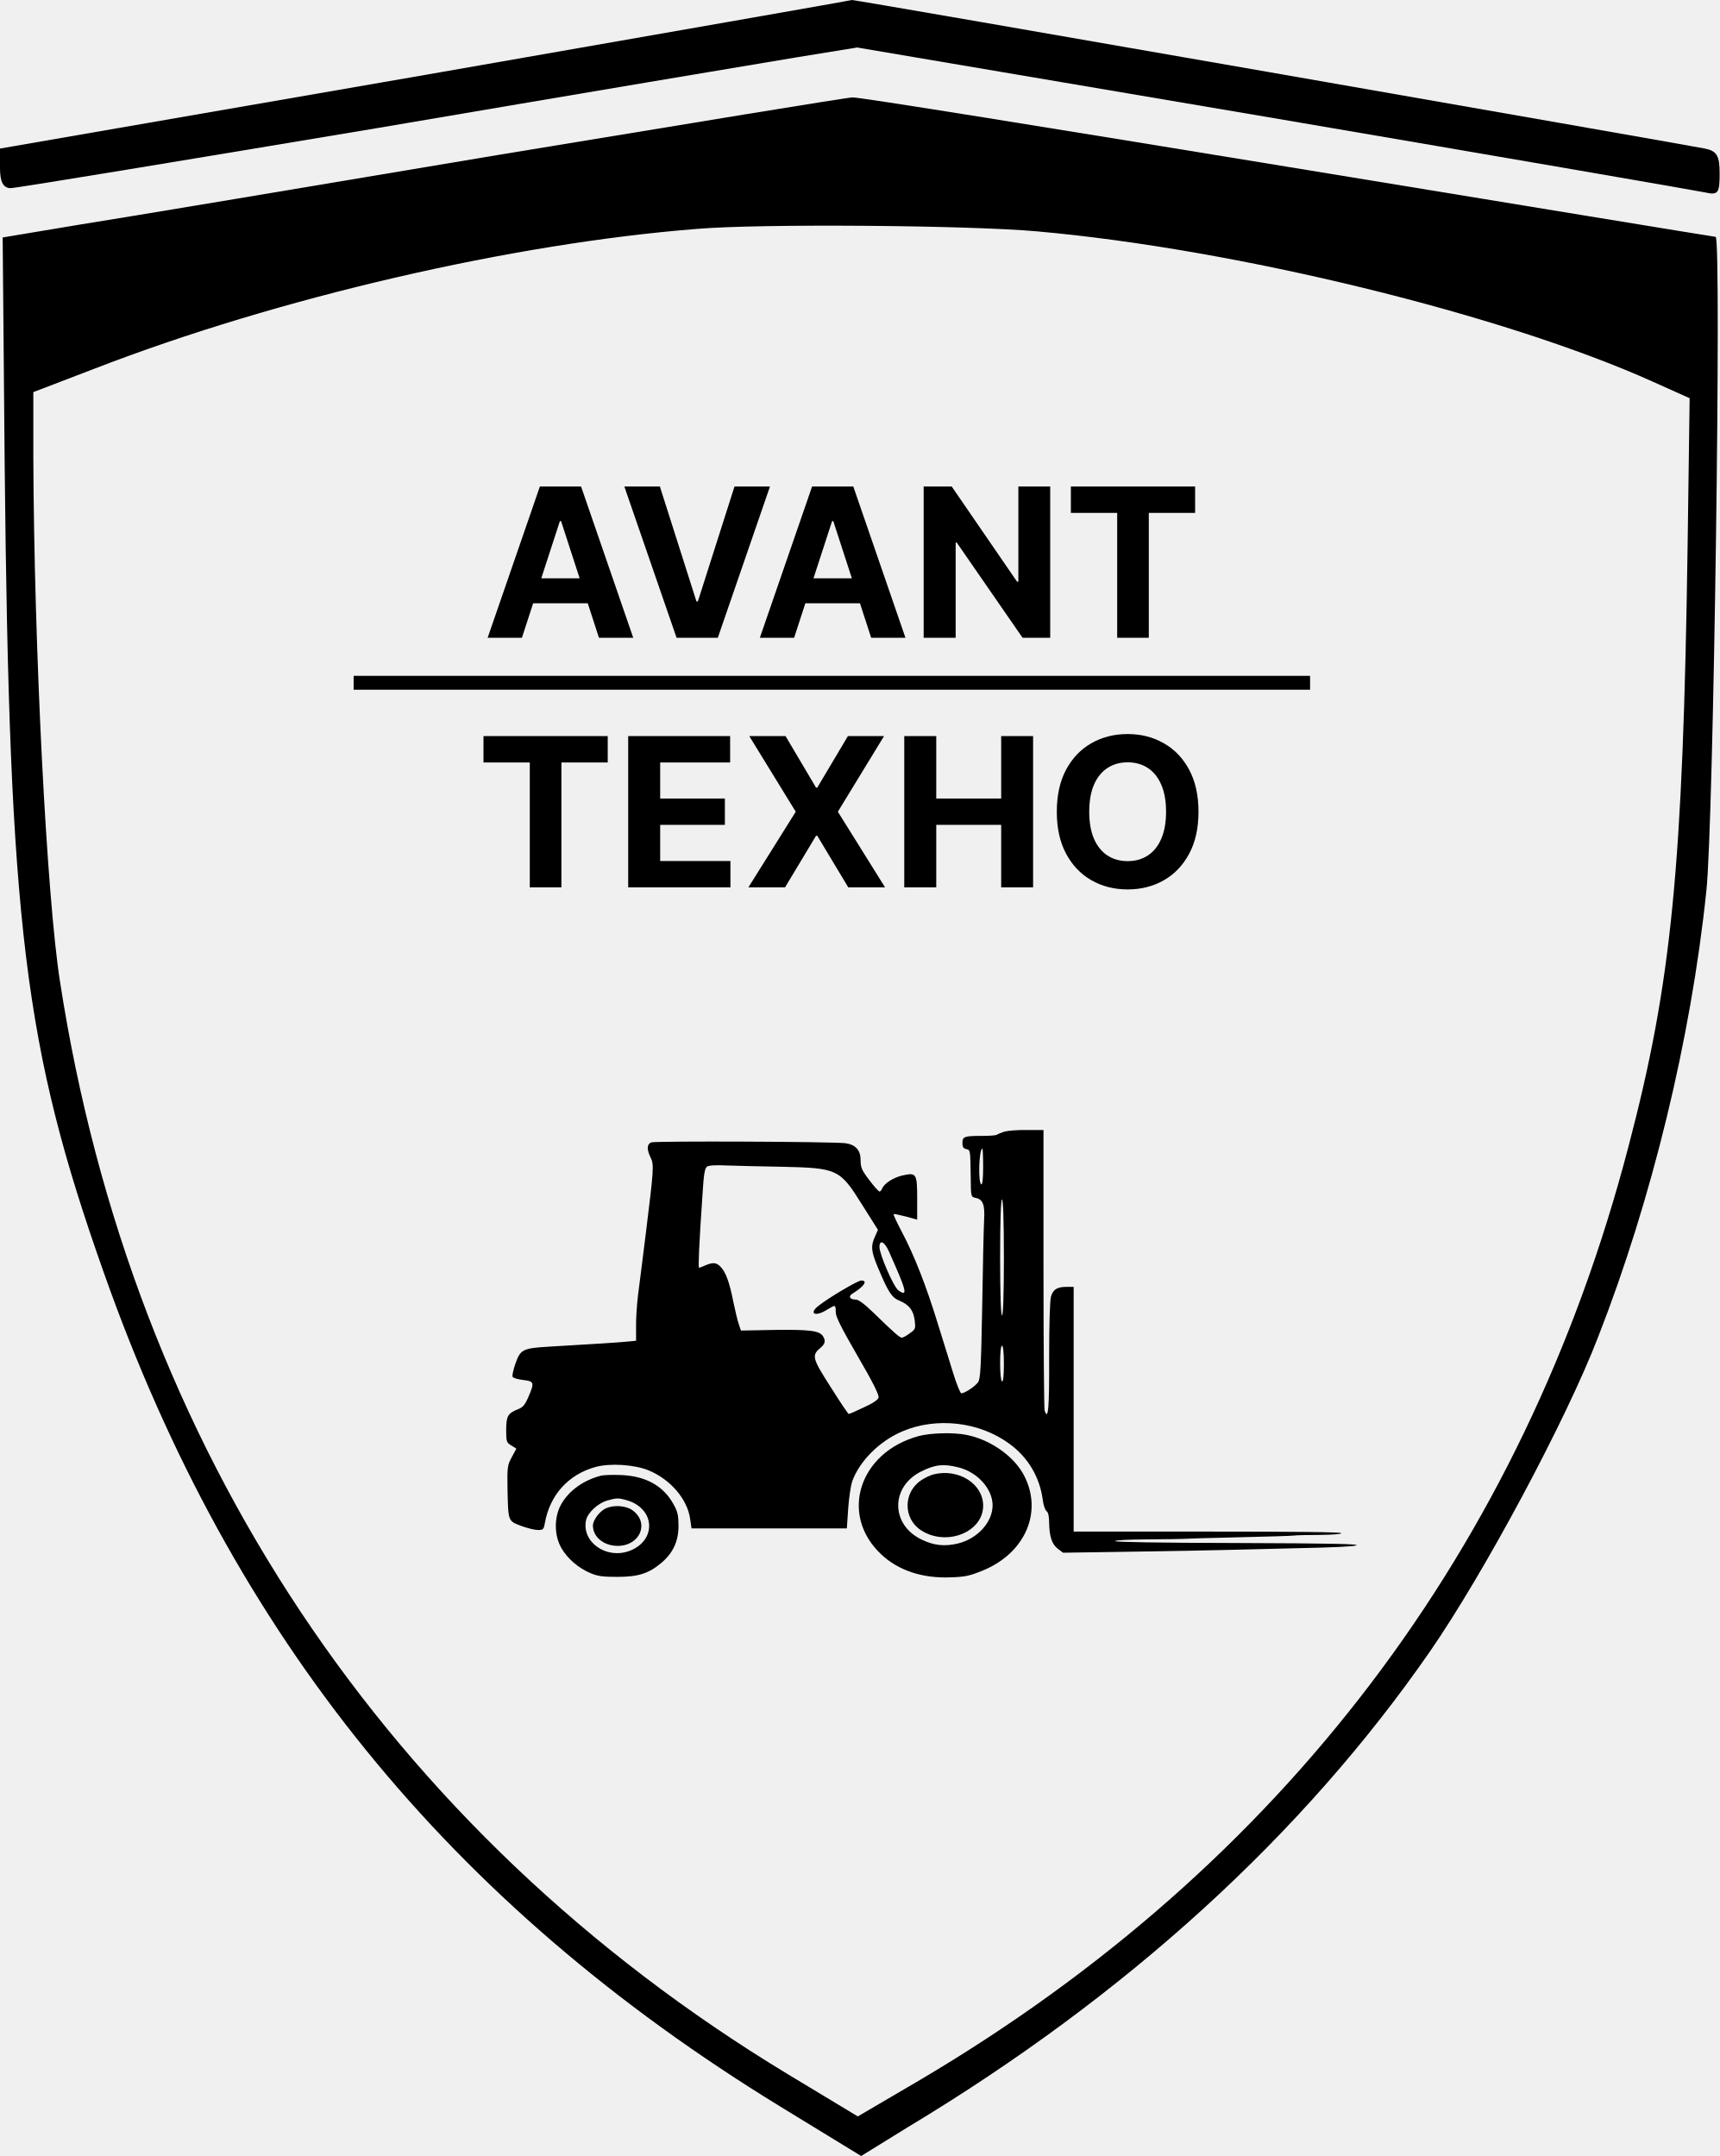
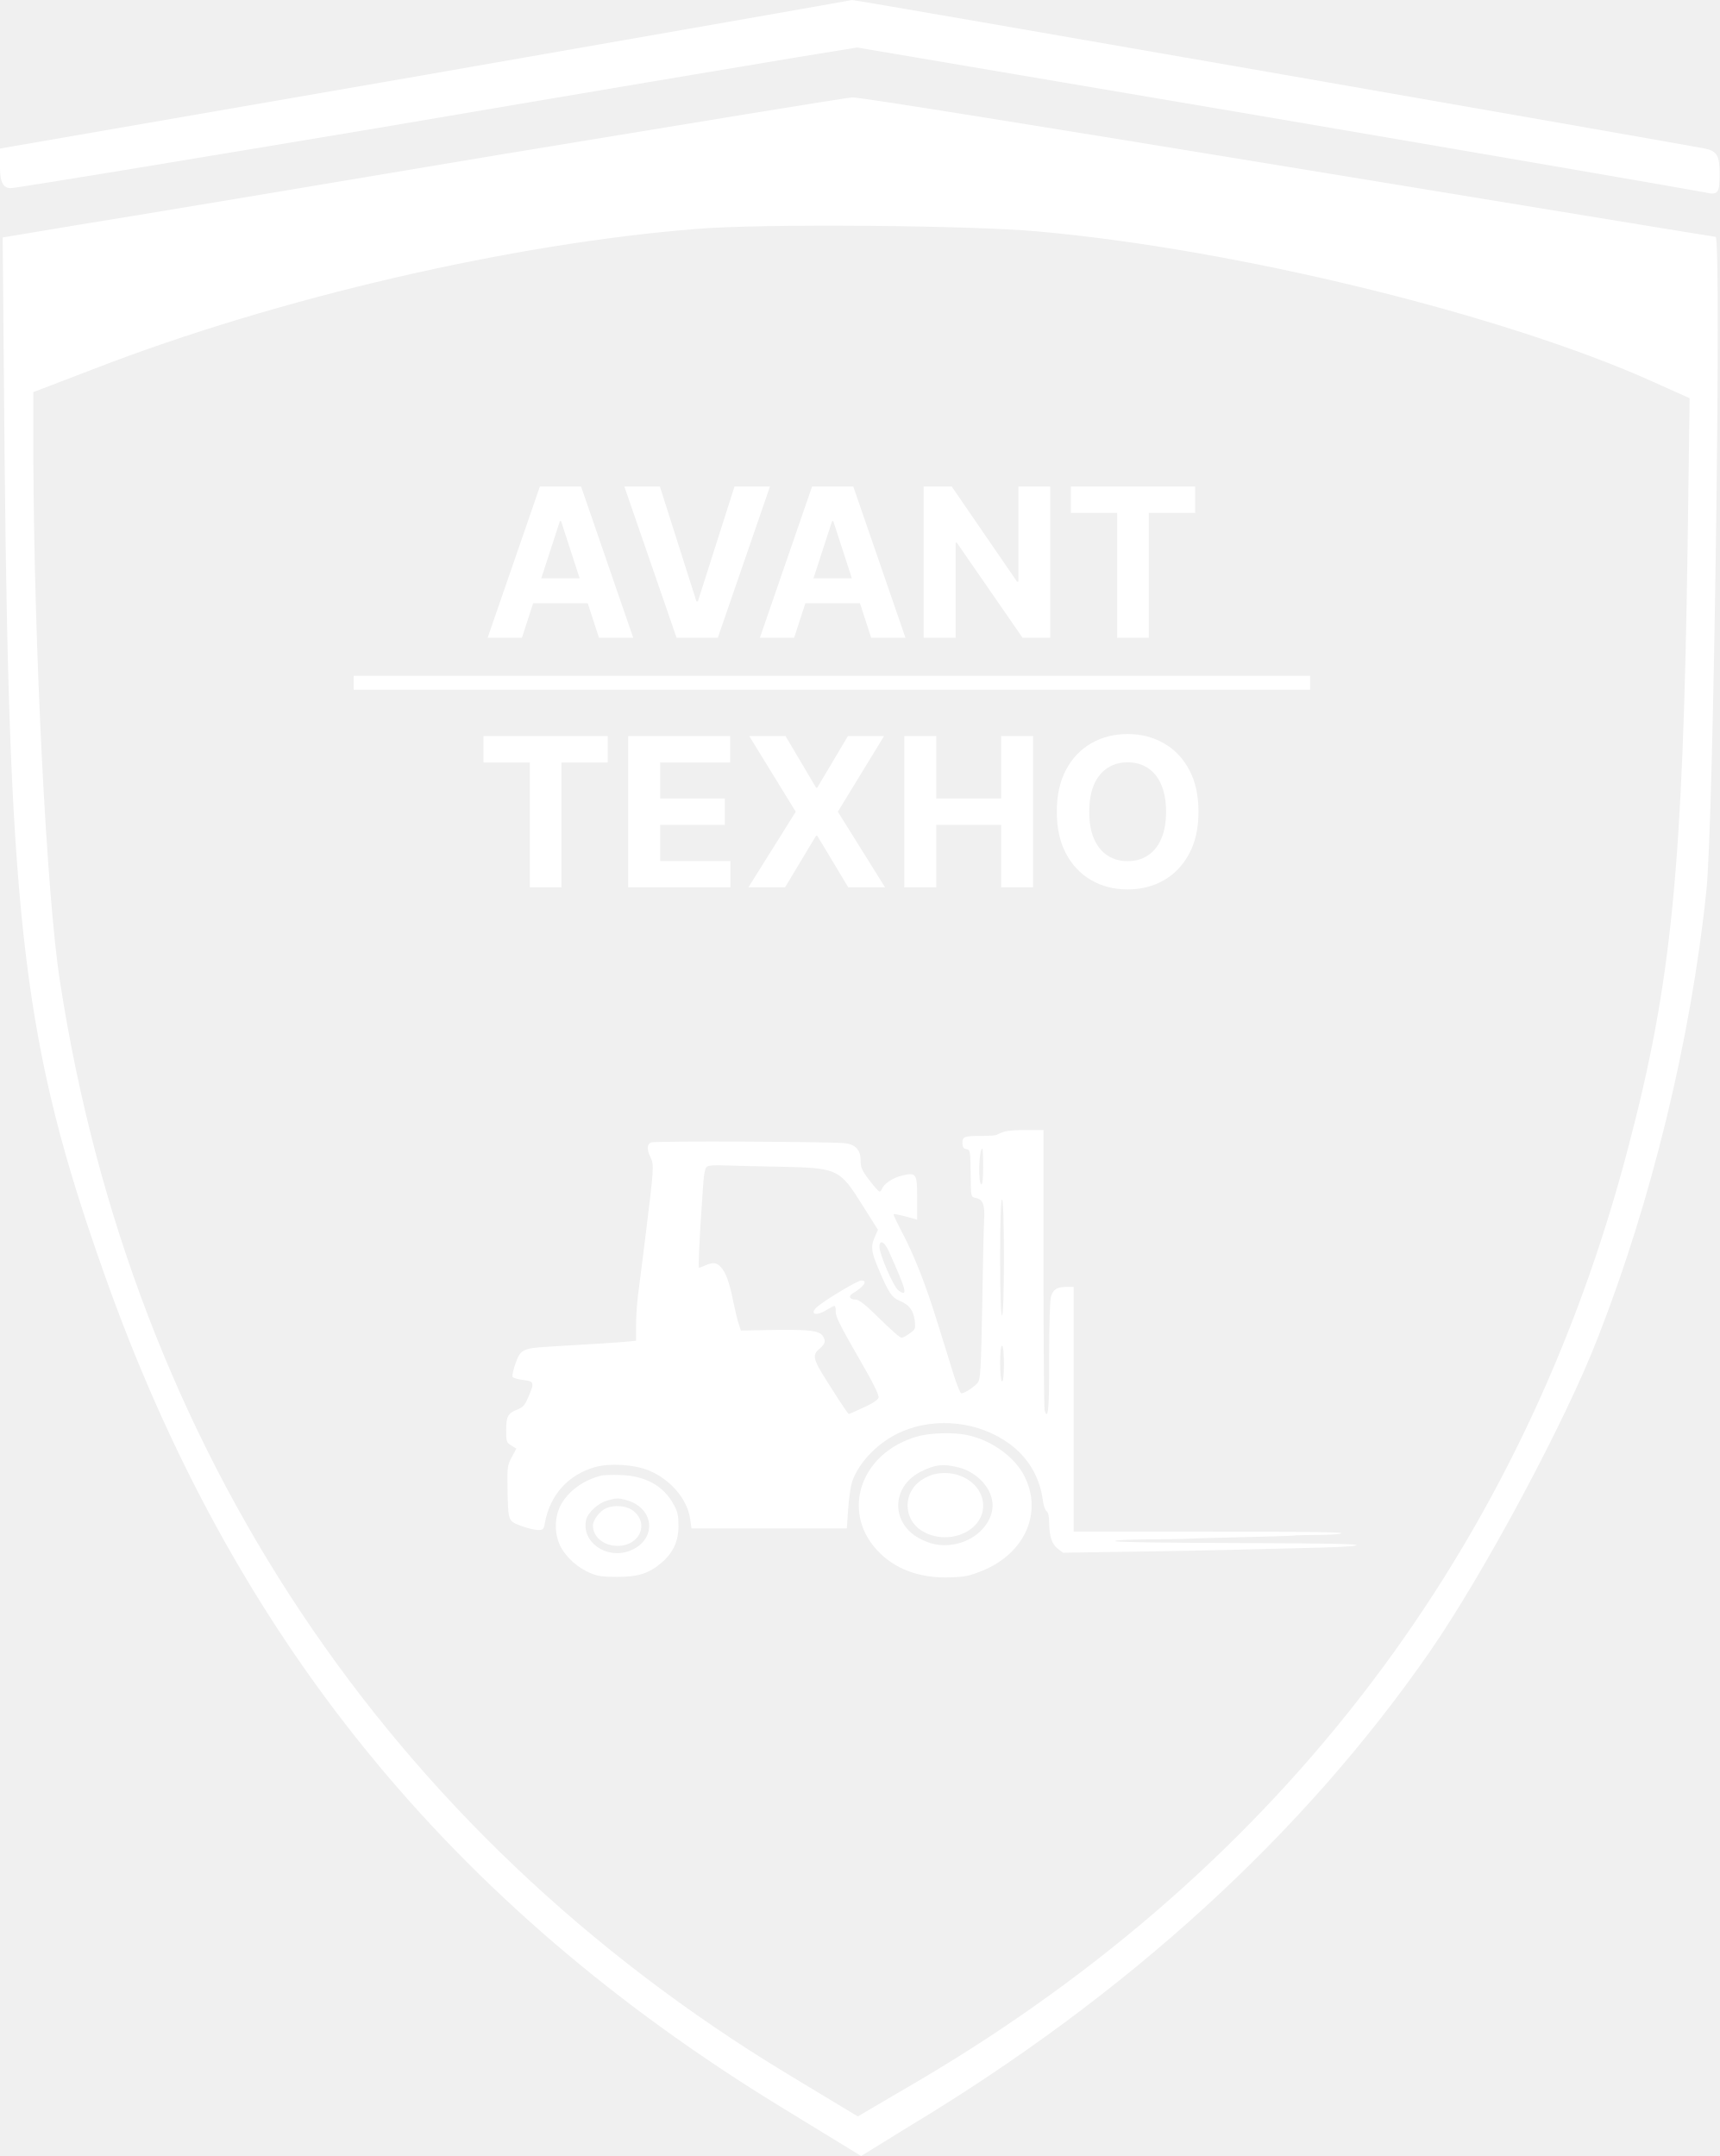
<svg xmlns="http://www.w3.org/2000/svg" width="248" height="311" viewBox="0 0 248 311" fill="none">
  <g clip-path="url(#clip0_526_2)">
-     <path d="M61.327 10.803L0 21.43V24.241C0 26.261 0.481 27.139 1.538 27.139C2.307 27.139 26.242 23.187 54.598 18.444C82.955 13.614 110.158 9.047 114.964 8.256L123.616 6.851L183.693 17.039C216.664 22.66 244.636 27.491 245.885 27.754C247.808 28.193 248 27.842 248 25.031C248 22.484 247.616 21.782 245.885 21.43C241.752 20.64 123.135 -0.088 122.847 0C122.654 0.088 94.971 4.919 61.327 10.803Z" fill="black" />
-     <path d="M72.093 22.308C44.89 26.875 17.591 31.442 11.439 32.409L0.385 34.253L0.673 66.925C1.346 133.499 3.461 151.065 14.996 183.649C33.548 236.17 64.788 274.639 112.562 303.886L124.193 311L131.017 306.784C162.546 287.813 187.923 264.627 206.186 238.278C213.972 227.036 225.892 204.816 230.506 192.783C238.196 173.11 243.867 149.835 246.078 128.581C247.135 119.271 248.289 34.165 247.424 34.165C247.231 34.165 219.451 29.598 185.712 24.065C151.972 18.532 123.712 13.965 122.943 14.053C122.174 14.053 99.296 17.829 72.093 22.308ZM149.569 33.375C178.31 35.922 216.952 45.407 238.388 55.068L243.675 57.44L243.386 78.519C242.713 125.243 241.079 141.755 234.831 165.469C219.74 223.26 184.943 269.106 132.844 299.934L123.712 305.291L113.523 299.143C55.944 264.275 19.033 208.944 8.651 141.579C6.729 129.371 4.903 93.361 4.806 65.783V56.561L13.746 53.136C40.084 42.948 73.823 35.131 100.45 33.023C109.678 32.233 139.957 32.496 149.569 33.375Z" fill="black" />
-     <path d="M51 98.491H188.936" stroke="black" stroke-width="2" />
-     <path d="M75.27 92H70.326L77.858 70.182H83.803L91.324 92H86.381L80.916 75.167H80.745L75.27 92ZM74.961 83.424H86.637V87.025H74.961V83.424ZM95.168 70.182L100.441 86.758H100.643L105.927 70.182H111.041L103.52 92H97.575L90.043 70.182H95.168ZM114.527 92H109.584L117.116 70.182H123.061L130.582 92H125.639L120.174 75.167H120.003L114.527 92ZM114.218 83.424H125.895V87.025H114.218V83.424ZM151.457 70.182V92H147.473L137.981 78.268H137.821V92H133.208V70.182H137.256L146.674 83.903H146.866V70.182H151.457ZM154.438 73.985V70.182H172.357V73.985H165.677V92H161.117V73.985H154.438ZM69.726 109.985V106.182H87.645V109.985H80.965V128H76.406V109.985H69.726ZM90.596 128V106.182H105.298V109.985H95.209V115.184H104.541V118.987H95.209V124.197H105.34V128H90.596ZM113.29 106.182L117.69 113.618H117.861L122.282 106.182H127.491L120.833 117.091L127.64 128H122.335L117.861 120.553H117.69L113.216 128H107.932L114.76 117.091L108.059 106.182H113.29ZM130.41 128V106.182H135.023V115.184H144.388V106.182H148.99V128H144.388V118.987H135.023V128H130.41ZM172.843 117.091C172.843 119.47 172.392 121.494 171.49 123.163C170.595 124.832 169.373 126.107 167.825 126.988C166.284 127.862 164.551 128.298 162.626 128.298C160.687 128.298 158.947 127.858 157.406 126.977C155.865 126.097 154.647 124.822 153.752 123.153C152.857 121.484 152.41 119.463 152.41 117.091C152.41 114.712 152.857 112.688 153.752 111.018C154.647 109.349 155.865 108.078 157.406 107.205C158.947 106.324 160.687 105.884 162.626 105.884C164.551 105.884 166.284 106.324 167.825 107.205C169.373 108.078 170.595 109.349 171.49 111.018C172.392 112.688 172.843 114.712 172.843 117.091ZM168.166 117.091C168.166 115.55 167.935 114.25 167.474 113.192C167.019 112.134 166.376 111.331 165.545 110.784C164.714 110.237 163.741 109.964 162.626 109.964C161.511 109.964 160.538 110.237 159.707 110.784C158.876 111.331 158.23 112.134 157.768 113.192C157.314 114.25 157.086 115.55 157.086 117.091C157.086 118.632 157.314 119.932 157.768 120.99C158.23 122.048 158.876 122.851 159.707 123.398C160.538 123.945 161.511 124.218 162.626 124.218C163.741 124.218 164.714 123.945 165.545 123.398C166.376 122.851 167.019 122.048 167.474 120.99C167.935 119.932 168.166 118.632 168.166 117.091Z" fill="black" />
-     <path d="M144.86 163.233C144.398 163.393 143.909 163.576 143.8 163.668C143.691 163.783 142.712 163.852 141.625 163.852C139.069 163.852 138.797 163.943 138.797 164.883C138.797 165.433 138.933 165.662 139.341 165.754C139.939 165.892 139.939 165.754 139.994 169.811C140.021 172.631 140.021 172.654 140.7 172.791C141.761 172.998 142.06 173.8 141.924 176.001C141.87 177.078 141.734 182.648 141.652 188.379C141.489 197.112 141.407 198.9 141.054 199.382C140.646 199.978 139.123 200.986 138.634 200.986C138.498 200.986 137.982 199.725 137.492 198.167C137.03 196.631 135.997 193.353 135.235 190.9C133.55 185.399 131.837 181.066 130.097 177.766C129.363 176.367 128.792 175.175 128.873 175.129C128.928 175.084 129.716 175.244 130.613 175.473L132.272 175.932V172.906C132.272 169.284 132.163 169.101 130.151 169.559C128.846 169.857 127.514 170.705 127.215 171.462C127.133 171.691 126.97 171.874 126.834 171.874C126.725 171.874 126.046 171.141 125.366 170.224C124.278 168.803 124.115 168.413 124.115 167.359C124.115 165.892 123.381 165.112 121.913 164.906C120.037 164.677 94.425 164.562 93.908 164.791C93.283 165.066 93.256 165.8 93.827 166.969C94.343 168.001 94.289 168.597 93.12 178.064C92.685 181.525 92.195 185.49 92.005 186.889C91.842 188.264 91.706 190.304 91.733 191.405V193.399L90.591 193.513C89.531 193.628 85.289 193.903 79.254 194.247C75.42 194.476 75.066 194.637 74.359 196.631C74.033 197.548 73.843 198.419 73.924 198.602C74.006 198.763 74.659 198.969 75.447 199.061C77.051 199.244 77.106 199.427 76.181 201.559C75.692 202.682 75.42 203.003 74.659 203.301C73.245 203.851 73 204.31 73 206.281C73 207.955 73.054 208.092 73.734 208.505L74.468 208.963L73.816 210.178C73.19 211.324 73.136 211.599 73.19 214.74C73.299 219.508 73.245 219.37 75.148 220.104C76.018 220.425 77.106 220.7 77.568 220.7C78.329 220.7 78.411 220.631 78.574 219.714C79.308 215.634 81.945 212.723 85.833 211.622C87.954 211.026 91.489 211.255 93.555 212.104C96.709 213.41 99.156 216.276 99.536 219.141L99.727 220.47H110.929H122.13L122.321 217.628C122.429 216.069 122.701 214.304 122.892 213.708C123.952 210.751 126.834 207.886 130.097 206.488C135.072 204.356 141.271 205.089 145.594 208.276C148.259 210.224 149.945 213.066 150.38 216.321C150.461 217.078 150.733 217.834 150.923 217.972C151.168 218.132 151.304 218.728 151.304 219.645C151.331 221.639 151.712 222.786 152.582 223.427L153.316 223.978L163.947 223.817C169.765 223.725 175.829 223.611 177.405 223.565C178.982 223.519 183.55 223.404 187.574 223.313C192.169 223.221 195.16 223.084 195.595 222.923C196.139 222.717 192.251 222.625 178.575 222.579C167.047 222.556 160.82 222.442 160.82 222.304C160.82 222.167 162.642 222.075 165.578 222.052C168.188 222.029 170.418 222.006 170.554 221.983C170.663 221.96 174.224 221.846 178.439 221.754C182.68 221.662 186.351 221.548 186.595 221.502C186.867 221.456 188.499 221.41 190.266 221.41C192.196 221.387 193.447 221.296 193.447 221.158C193.447 220.998 186.84 220.929 174.143 220.929H154.839V203.278V185.628H153.86C152.473 185.628 151.902 185.972 151.576 187.003C151.413 187.554 151.304 190.923 151.304 195.874C151.331 203.164 151.168 205.043 150.652 203.462C150.57 203.164 150.488 193.949 150.488 182.969V163.003H148.123C146.791 162.98 145.35 163.095 144.86 163.233ZM141.788 168.344C141.788 170.041 141.679 170.935 141.516 170.843C141.027 170.591 141.19 165.685 141.679 165.685C141.734 165.685 141.788 166.877 141.788 168.344ZM112.56 168.299C120.825 168.482 121.097 168.597 124.36 173.823L126.617 177.399L126.182 178.384C125.556 179.737 125.638 180.516 126.589 182.786C128.112 186.43 128.601 187.164 129.716 187.622C131.103 188.195 131.728 188.998 131.918 190.465C132.054 191.68 132.027 191.748 131.184 192.344C130.722 192.688 130.206 192.963 130.07 192.963C129.77 192.963 129.009 192.321 126.073 189.456C124.632 188.058 123.816 187.462 123.408 187.462C122.565 187.462 122.294 187.003 122.919 186.614C124.632 185.559 125.203 184.711 124.197 184.711C123.707 184.711 119.493 187.21 118.079 188.333C116.584 189.479 117.535 190.006 119.221 188.952C119.738 188.631 120.227 188.379 120.336 188.379C120.472 188.379 120.553 188.768 120.526 189.227C120.499 189.892 121.26 191.405 123.68 195.599C125.91 199.427 126.807 201.238 126.698 201.605C126.617 201.926 125.882 202.43 124.55 203.026C123.463 203.553 122.484 203.966 122.402 203.966C122.321 203.966 121.152 202.247 119.819 200.115C117.155 195.966 117.019 195.508 118.297 194.453C119.004 193.857 119.112 193.399 118.677 192.734C118.188 191.955 116.747 191.771 111.663 191.84L106.85 191.932L106.551 191.015C106.361 190.511 106.035 189.066 105.763 187.806C105.219 185.009 104.675 183.542 103.968 182.786C103.343 182.098 102.826 182.052 101.712 182.533C101.304 182.717 100.869 182.877 100.814 182.877C100.678 182.877 100.814 179.531 101.304 172.448C101.494 169.33 101.63 168.505 101.983 168.276C102.255 168.092 103.234 168.046 104.757 168.115C106.062 168.161 109.569 168.253 112.56 168.299ZM144.779 181.387C144.779 186.82 144.67 189.754 144.507 189.754C144.344 189.754 144.235 186.82 144.235 181.387C144.235 175.955 144.344 173.021 144.507 173.021C144.67 173.021 144.779 175.955 144.779 181.387ZM128.194 180.516C130.749 186.224 130.994 187.118 129.58 186.155C128.9 185.697 126.834 180.952 126.834 179.874C126.834 178.751 127.568 179.095 128.194 180.516ZM144.779 196.768C144.779 198.465 144.67 199.359 144.507 199.267C144.344 199.175 144.235 198.052 144.235 196.608C144.235 195.095 144.344 194.109 144.507 194.109C144.67 194.109 144.779 195.141 144.779 196.768Z" fill="black" />
-     <path d="M132.489 207.152C123.871 209.49 121.016 218.522 127.079 224.206C129.553 226.544 133.033 227.691 137.084 227.53C139.178 227.461 139.803 227.324 141.625 226.59C147.987 224.046 150.57 217.811 147.471 212.447C145.921 209.834 142.658 207.61 139.314 206.969C137.438 206.602 134.23 206.693 132.489 207.152ZM138.226 211.668C140.972 212.355 143.148 214.762 143.148 217.146C143.148 219.576 140.972 221.96 138.145 222.648C136.242 223.106 134.692 222.946 132.897 222.075C128.465 219.943 128.411 214.51 132.789 212.287C134.828 211.255 136.051 211.118 138.226 211.668Z" fill="black" />
-     <path d="M134.637 212.676C134.202 212.791 133.441 213.135 132.925 213.478C130.233 215.198 130.206 219.072 132.87 220.768C136.541 223.106 141.788 220.997 141.788 217.192C141.788 214.029 138.226 211.782 134.637 212.676Z" fill="black" />
-     <path d="M86.595 212.882C84.039 213.57 82 215.083 80.912 217.031C79.906 218.842 79.906 221.432 80.939 223.266C81.782 224.779 83.414 226.2 85.181 226.934C86.241 227.369 86.894 227.461 89.042 227.461C92.032 227.461 93.555 226.98 95.377 225.444C97.062 224.023 97.851 222.326 97.851 220.126C97.851 218.636 97.742 218.063 97.144 217.008C95.676 214.303 93.066 212.882 89.45 212.768C88.253 212.722 86.975 212.768 86.595 212.882ZM90.483 216.435C94.534 217.673 94.697 222.258 90.755 223.725C87.41 224.962 83.822 222.395 84.528 219.255C84.773 218.2 86.214 216.848 87.546 216.458C88.906 216.068 89.178 216.045 90.483 216.435Z" fill="black" />
-     <path d="M87.411 217.559C86.514 217.948 85.508 219.255 85.508 220.057C85.508 221.708 87.085 222.991 89.07 222.991C92.332 222.991 93.719 219.645 91.19 217.834C90.266 217.192 88.58 217.054 87.411 217.559Z" fill="black" />
+     <path d="M61.327 10.803L0 21.43V24.241C0 26.261 0.481 27.139 1.538 27.139C2.307 27.139 26.242 23.187 54.598 18.444C82.955 13.614 110.158 9.047 114.964 8.256L123.616 6.851L183.693 17.039C216.664 22.66 244.636 27.491 245.885 27.754C247.808 28.193 248 27.842 248 25.031C248 22.484 247.616 21.782 245.885 21.43C241.752 20.64 123.135 -0.088 122.847 0C122.654 0.088 94.971 4.919 61.327 10.803Z" fill="#ffffff" />
+     <path d="M72.093 22.308C44.89 26.875 17.591 31.442 11.439 32.409L0.385 34.253L0.673 66.925C1.346 133.499 3.461 151.065 14.996 183.649C33.548 236.17 64.788 274.639 112.562 303.886L124.193 311L131.017 306.784C162.546 287.813 187.923 264.627 206.186 238.278C213.972 227.036 225.892 204.816 230.506 192.783C238.196 173.11 243.867 149.835 246.078 128.581C247.135 119.271 248.289 34.165 247.424 34.165C247.231 34.165 219.451 29.598 185.712 24.065C151.972 18.532 123.712 13.965 122.943 14.053C122.174 14.053 99.296 17.829 72.093 22.308ZM149.569 33.375C178.31 35.922 216.952 45.407 238.388 55.068L243.675 57.44L243.386 78.519C242.713 125.243 241.079 141.755 234.831 165.469C219.74 223.26 184.943 269.106 132.844 299.934L123.712 305.291L113.523 299.143C55.944 264.275 19.033 208.944 8.651 141.579C6.729 129.371 4.903 93.361 4.806 65.783V56.561L13.746 53.136C40.084 42.948 73.823 35.131 100.45 33.023C109.678 32.233 139.957 32.496 149.569 33.375Z" fill="#ffffff" />
+     <path d="M51 98.491H188.936" stroke="#ffffff" stroke-width="2" />
+     <path d="M75.27 92H70.326L77.858 70.182H83.803L91.324 92H86.381L80.916 75.167H80.745L75.27 92ZM74.961 83.424H86.637V87.025H74.961V83.424ZM95.168 70.182L100.441 86.758H100.643L105.927 70.182H111.041L103.52 92H97.575L90.043 70.182H95.168ZM114.527 92H109.584L117.116 70.182H123.061L130.582 92H125.639L120.174 75.167H120.003L114.527 92ZM114.218 83.424H125.895V87.025H114.218V83.424ZM151.457 70.182V92H147.473L137.981 78.268H137.821V92H133.208V70.182H137.256L146.674 83.903H146.866V70.182H151.457ZM154.438 73.985V70.182H172.357V73.985H165.677V92H161.117V73.985H154.438ZM69.726 109.985V106.182H87.645V109.985H80.965V128H76.406V109.985H69.726ZM90.596 128V106.182H105.298V109.985H95.209V115.184H104.541V118.987H95.209V124.197H105.34V128H90.596ZM113.29 106.182L117.69 113.618H117.861L122.282 106.182H127.491L120.833 117.091L127.64 128H122.335L117.861 120.553H117.69L113.216 128H107.932L114.76 117.091L108.059 106.182H113.29ZM130.41 128V106.182H135.023V115.184H144.388V106.182H148.99V128H144.388V118.987H135.023V128H130.41ZM172.843 117.091C172.843 119.47 172.392 121.494 171.49 123.163C170.595 124.832 169.373 126.107 167.825 126.988C166.284 127.862 164.551 128.298 162.626 128.298C160.687 128.298 158.947 127.858 157.406 126.977C155.865 126.097 154.647 124.822 153.752 123.153C152.857 121.484 152.41 119.463 152.41 117.091C152.41 114.712 152.857 112.688 153.752 111.018C154.647 109.349 155.865 108.078 157.406 107.205C158.947 106.324 160.687 105.884 162.626 105.884C164.551 105.884 166.284 106.324 167.825 107.205C169.373 108.078 170.595 109.349 171.49 111.018C172.392 112.688 172.843 114.712 172.843 117.091ZM168.166 117.091C168.166 115.55 167.935 114.25 167.474 113.192C167.019 112.134 166.376 111.331 165.545 110.784C164.714 110.237 163.741 109.964 162.626 109.964C161.511 109.964 160.538 110.237 159.707 110.784C158.876 111.331 158.23 112.134 157.768 113.192C157.314 114.25 157.086 115.55 157.086 117.091C157.086 118.632 157.314 119.932 157.768 120.99C158.23 122.048 158.876 122.851 159.707 123.398C160.538 123.945 161.511 124.218 162.626 124.218C163.741 124.218 164.714 123.945 165.545 123.398C166.376 122.851 167.019 122.048 167.474 120.99C167.935 119.932 168.166 118.632 168.166 117.091Z" fill="#ffffff" />
+     <path d="M144.86 163.233C144.398 163.393 143.909 163.576 143.8 163.668C143.691 163.783 142.712 163.852 141.625 163.852C139.069 163.852 138.797 163.943 138.797 164.883C138.797 165.433 138.933 165.662 139.341 165.754C139.939 165.892 139.939 165.754 139.994 169.811C140.021 172.631 140.021 172.654 140.7 172.791C141.761 172.998 142.06 173.8 141.924 176.001C141.87 177.078 141.734 182.648 141.652 188.379C141.489 197.112 141.407 198.9 141.054 199.382C140.646 199.978 139.123 200.986 138.634 200.986C138.498 200.986 137.982 199.725 137.492 198.167C137.03 196.631 135.997 193.353 135.235 190.9C133.55 185.399 131.837 181.066 130.097 177.766C129.363 176.367 128.792 175.175 128.873 175.129C128.928 175.084 129.716 175.244 130.613 175.473L132.272 175.932V172.906C132.272 169.284 132.163 169.101 130.151 169.559C128.846 169.857 127.514 170.705 127.215 171.462C127.133 171.691 126.97 171.874 126.834 171.874C126.725 171.874 126.046 171.141 125.366 170.224C124.278 168.803 124.115 168.413 124.115 167.359C124.115 165.892 123.381 165.112 121.913 164.906C120.037 164.677 94.425 164.562 93.908 164.791C93.283 165.066 93.256 165.8 93.827 166.969C94.343 168.001 94.289 168.597 93.12 178.064C92.685 181.525 92.195 185.49 92.005 186.889C91.842 188.264 91.706 190.304 91.733 191.405V193.399L90.591 193.513C89.531 193.628 85.289 193.903 79.254 194.247C75.42 194.476 75.066 194.637 74.359 196.631C74.033 197.548 73.843 198.419 73.924 198.602C74.006 198.763 74.659 198.969 75.447 199.061C77.051 199.244 77.106 199.427 76.181 201.559C75.692 202.682 75.42 203.003 74.659 203.301C73.245 203.851 73 204.31 73 206.281C73 207.955 73.054 208.092 73.734 208.505L74.468 208.963L73.816 210.178C73.19 211.324 73.136 211.599 73.19 214.74C73.299 219.508 73.245 219.37 75.148 220.104C76.018 220.425 77.106 220.7 77.568 220.7C78.329 220.7 78.411 220.631 78.574 219.714C79.308 215.634 81.945 212.723 85.833 211.622C87.954 211.026 91.489 211.255 93.555 212.104C96.709 213.41 99.156 216.276 99.536 219.141L99.727 220.47H110.929H122.13L122.321 217.628C122.429 216.069 122.701 214.304 122.892 213.708C123.952 210.751 126.834 207.886 130.097 206.488C135.072 204.356 141.271 205.089 145.594 208.276C148.259 210.224 149.945 213.066 150.38 216.321C150.461 217.078 150.733 217.834 150.923 217.972C151.168 218.132 151.304 218.728 151.304 219.645C151.331 221.639 151.712 222.786 152.582 223.427L153.316 223.978L163.947 223.817C169.765 223.725 175.829 223.611 177.405 223.565C178.982 223.519 183.55 223.404 187.574 223.313C192.169 223.221 195.16 223.084 195.595 222.923C196.139 222.717 192.251 222.625 178.575 222.579C167.047 222.556 160.82 222.442 160.82 222.304C160.82 222.167 162.642 222.075 165.578 222.052C168.188 222.029 170.418 222.006 170.554 221.983C170.663 221.96 174.224 221.846 178.439 221.754C182.68 221.662 186.351 221.548 186.595 221.502C186.867 221.456 188.499 221.41 190.266 221.41C192.196 221.387 193.447 221.296 193.447 221.158C193.447 220.998 186.84 220.929 174.143 220.929H154.839V203.278V185.628H153.86C152.473 185.628 151.902 185.972 151.576 187.003C151.413 187.554 151.304 190.923 151.304 195.874C151.331 203.164 151.168 205.043 150.652 203.462C150.57 203.164 150.488 193.949 150.488 182.969V163.003H148.123C146.791 162.98 145.35 163.095 144.86 163.233ZM141.788 168.344C141.788 170.041 141.679 170.935 141.516 170.843C141.027 170.591 141.19 165.685 141.679 165.685C141.734 165.685 141.788 166.877 141.788 168.344ZM112.56 168.299C120.825 168.482 121.097 168.597 124.36 173.823L126.617 177.399L126.182 178.384C125.556 179.737 125.638 180.516 126.589 182.786C128.112 186.43 128.601 187.164 129.716 187.622C131.103 188.195 131.728 188.998 131.918 190.465C132.054 191.68 132.027 191.748 131.184 192.344C130.722 192.688 130.206 192.963 130.07 192.963C129.77 192.963 129.009 192.321 126.073 189.456C124.632 188.058 123.816 187.462 123.408 187.462C122.565 187.462 122.294 187.003 122.919 186.614C124.632 185.559 125.203 184.711 124.197 184.711C123.707 184.711 119.493 187.21 118.079 188.333C116.584 189.479 117.535 190.006 119.221 188.952C119.738 188.631 120.227 188.379 120.336 188.379C120.472 188.379 120.553 188.768 120.526 189.227C120.499 189.892 121.26 191.405 123.68 195.599C125.91 199.427 126.807 201.238 126.698 201.605C126.617 201.926 125.882 202.43 124.55 203.026C123.463 203.553 122.484 203.966 122.402 203.966C122.321 203.966 121.152 202.247 119.819 200.115C117.155 195.966 117.019 195.508 118.297 194.453C119.004 193.857 119.112 193.399 118.677 192.734C118.188 191.955 116.747 191.771 111.663 191.84L106.85 191.932L106.551 191.015C106.361 190.511 106.035 189.066 105.763 187.806C105.219 185.009 104.675 183.542 103.968 182.786C103.343 182.098 102.826 182.052 101.712 182.533C101.304 182.717 100.869 182.877 100.814 182.877C100.678 182.877 100.814 179.531 101.304 172.448C101.494 169.33 101.63 168.505 101.983 168.276C102.255 168.092 103.234 168.046 104.757 168.115C106.062 168.161 109.569 168.253 112.56 168.299ZM144.779 181.387C144.779 186.82 144.67 189.754 144.507 189.754C144.344 189.754 144.235 186.82 144.235 181.387C144.235 175.955 144.344 173.021 144.507 173.021C144.67 173.021 144.779 175.955 144.779 181.387ZM128.194 180.516C130.749 186.224 130.994 187.118 129.58 186.155C128.9 185.697 126.834 180.952 126.834 179.874C126.834 178.751 127.568 179.095 128.194 180.516ZM144.779 196.768C144.779 198.465 144.67 199.359 144.507 199.267C144.344 199.175 144.235 198.052 144.235 196.608C144.235 195.095 144.344 194.109 144.507 194.109C144.67 194.109 144.779 195.141 144.779 196.768Z" fill="#ffffff" />
+     <path d="M132.489 207.152C123.871 209.49 121.016 218.522 127.079 224.206C129.553 226.544 133.033 227.691 137.084 227.53C139.178 227.461 139.803 227.324 141.625 226.59C147.987 224.046 150.57 217.811 147.471 212.447C145.921 209.834 142.658 207.61 139.314 206.969C137.438 206.602 134.23 206.693 132.489 207.152ZM138.226 211.668C140.972 212.355 143.148 214.762 143.148 217.146C143.148 219.576 140.972 221.96 138.145 222.648C136.242 223.106 134.692 222.946 132.897 222.075C128.465 219.943 128.411 214.51 132.789 212.287C134.828 211.255 136.051 211.118 138.226 211.668Z" fill="#ffffff" />
+     <path d="M134.637 212.676C134.202 212.791 133.441 213.135 132.925 213.478C130.233 215.198 130.206 219.072 132.87 220.768C136.541 223.106 141.788 220.997 141.788 217.192C141.788 214.029 138.226 211.782 134.637 212.676Z" fill="#ffffff" />
+     <path d="M86.595 212.882C84.039 213.57 82 215.083 80.912 217.031C79.906 218.842 79.906 221.432 80.939 223.266C81.782 224.779 83.414 226.2 85.181 226.934C86.241 227.369 86.894 227.461 89.042 227.461C92.032 227.461 93.555 226.98 95.377 225.444C97.062 224.023 97.851 222.326 97.851 220.126C97.851 218.636 97.742 218.063 97.144 217.008C95.676 214.303 93.066 212.882 89.45 212.768C88.253 212.722 86.975 212.768 86.595 212.882ZM90.483 216.435C94.534 217.673 94.697 222.258 90.755 223.725C87.41 224.962 83.822 222.395 84.528 219.255C84.773 218.2 86.214 216.848 87.546 216.458C88.906 216.068 89.178 216.045 90.483 216.435Z" fill="#ffffff" />
+     <path d="M87.411 217.559C86.514 217.948 85.508 219.255 85.508 220.057C85.508 221.708 87.085 222.991 89.07 222.991C92.332 222.991 93.719 219.645 91.19 217.834C90.266 217.192 88.58 217.054 87.411 217.559Z" fill="#ffffff" />
  </g>
  <defs>
    <clipPath id="clip0_526_2">
      <rect width="248" height="311" fill="white" />
    </clipPath>
  </defs>
</svg>
